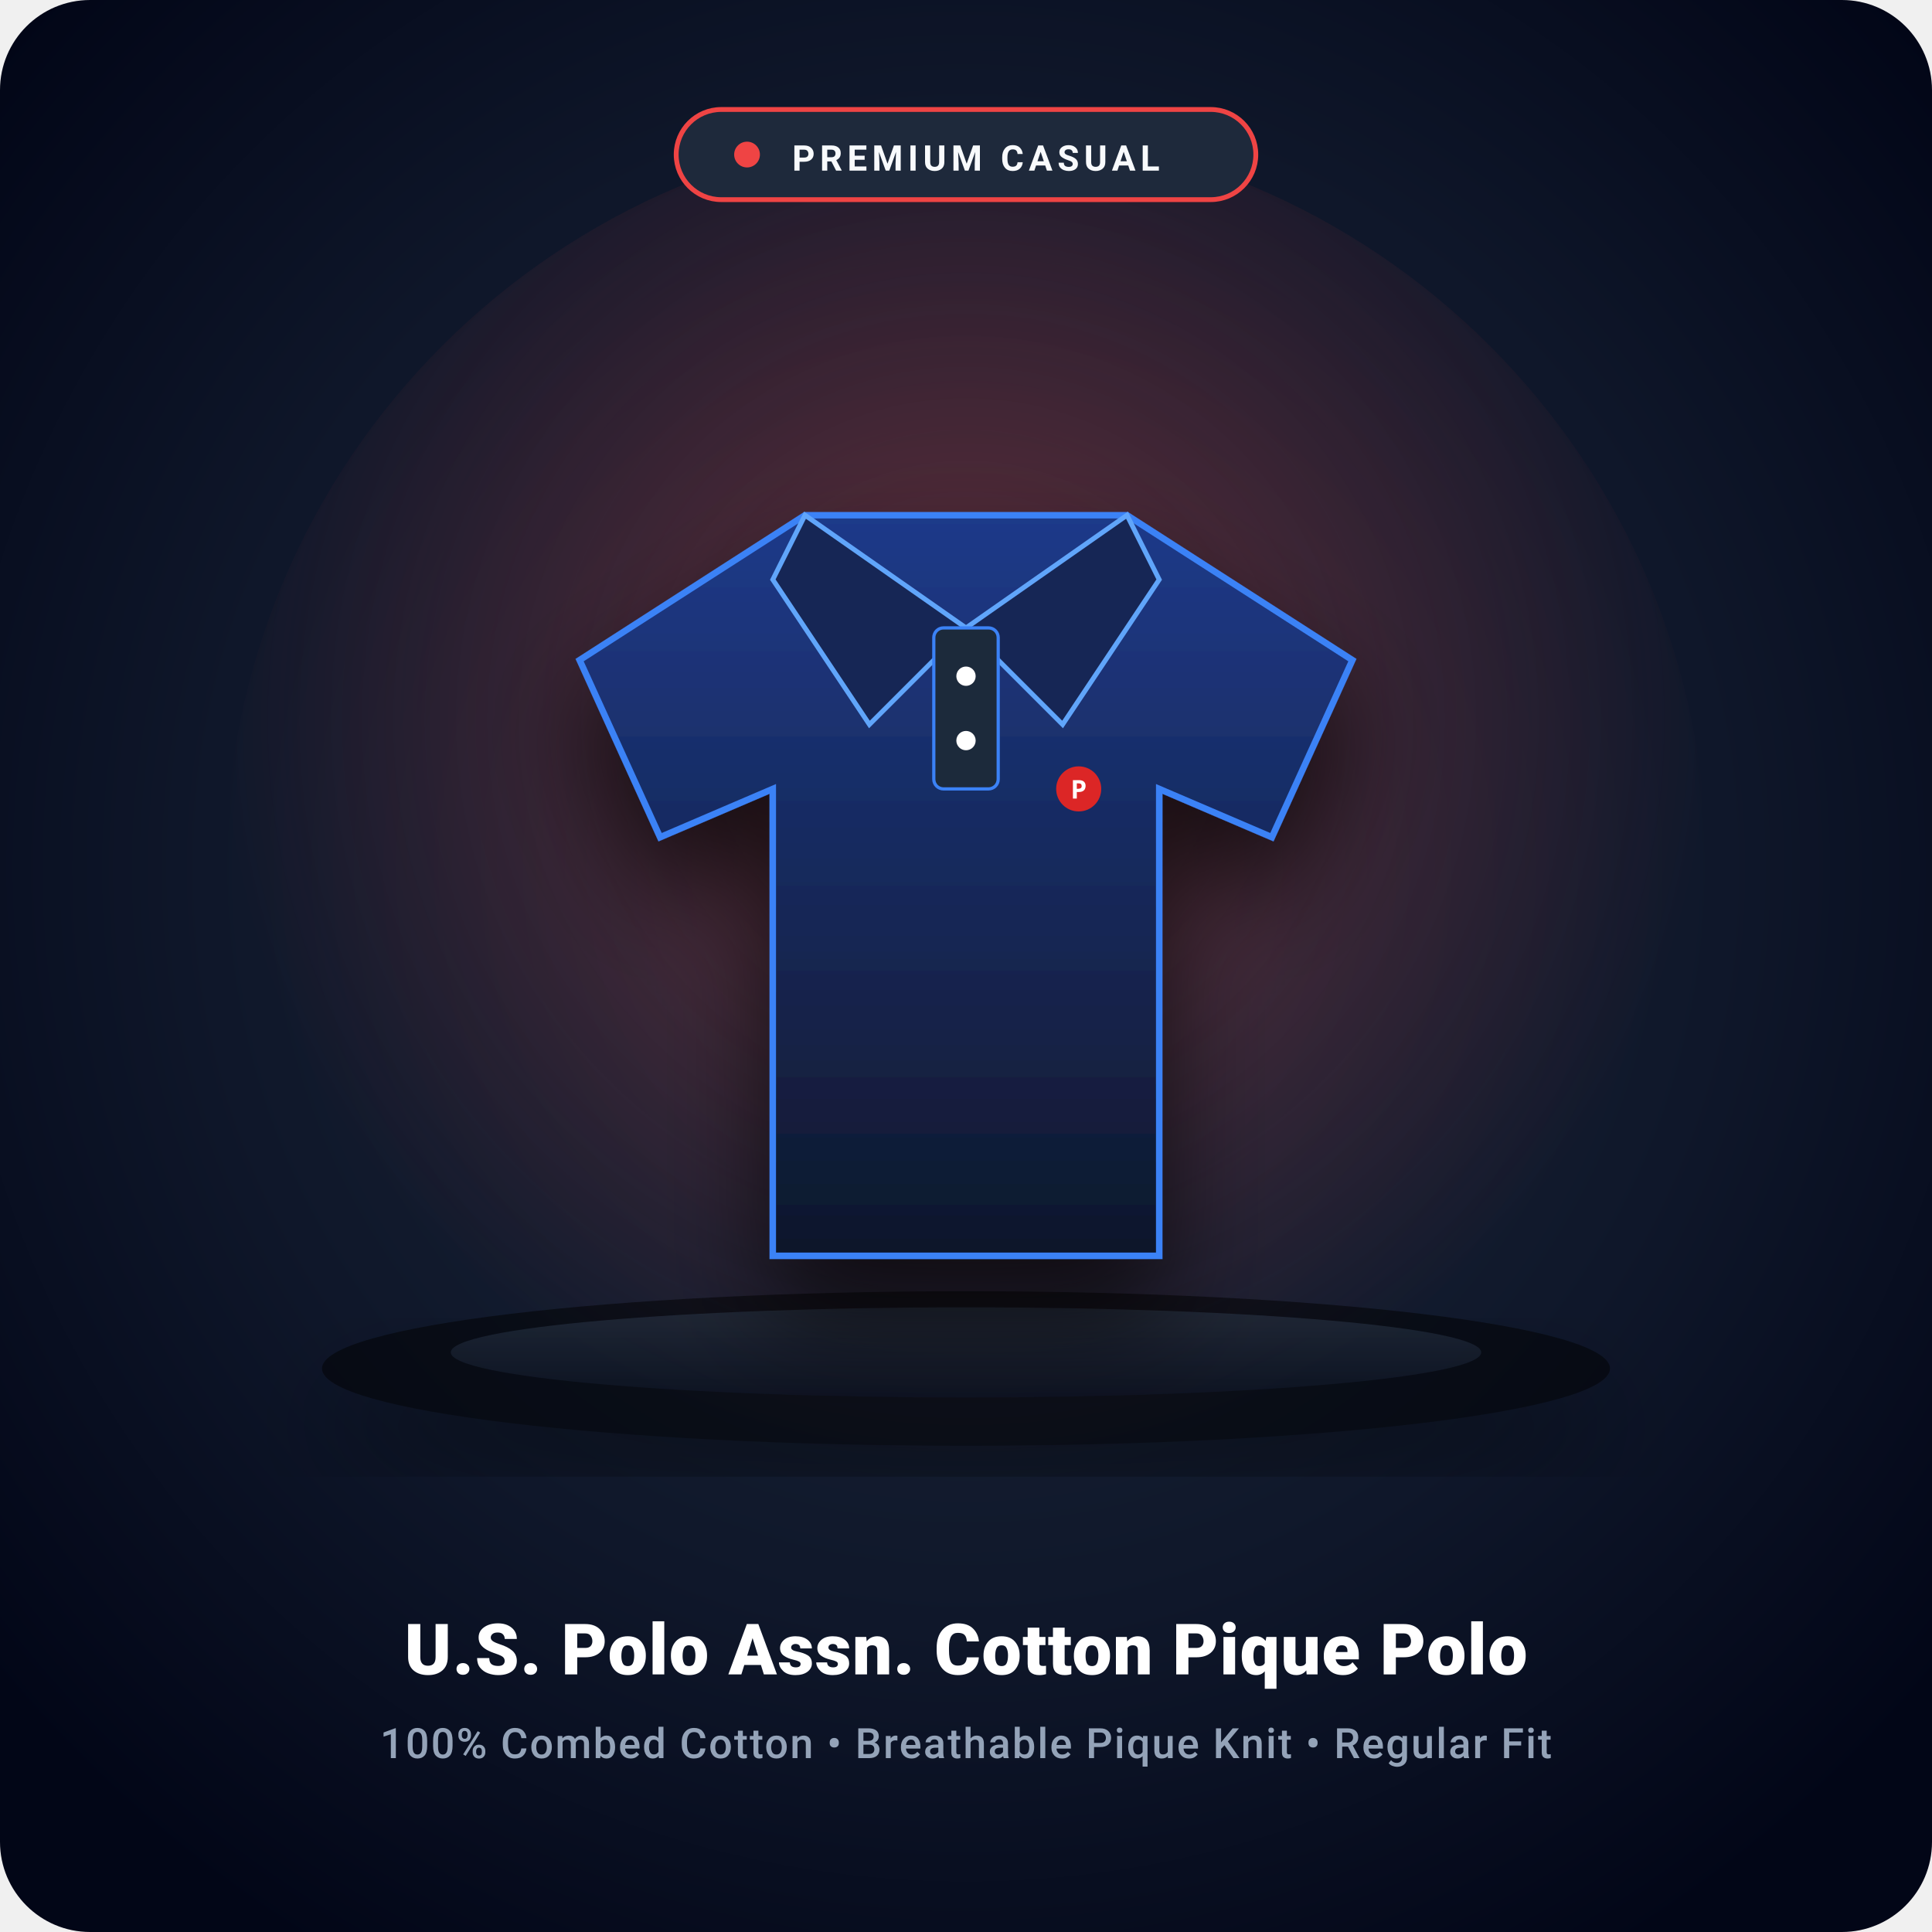
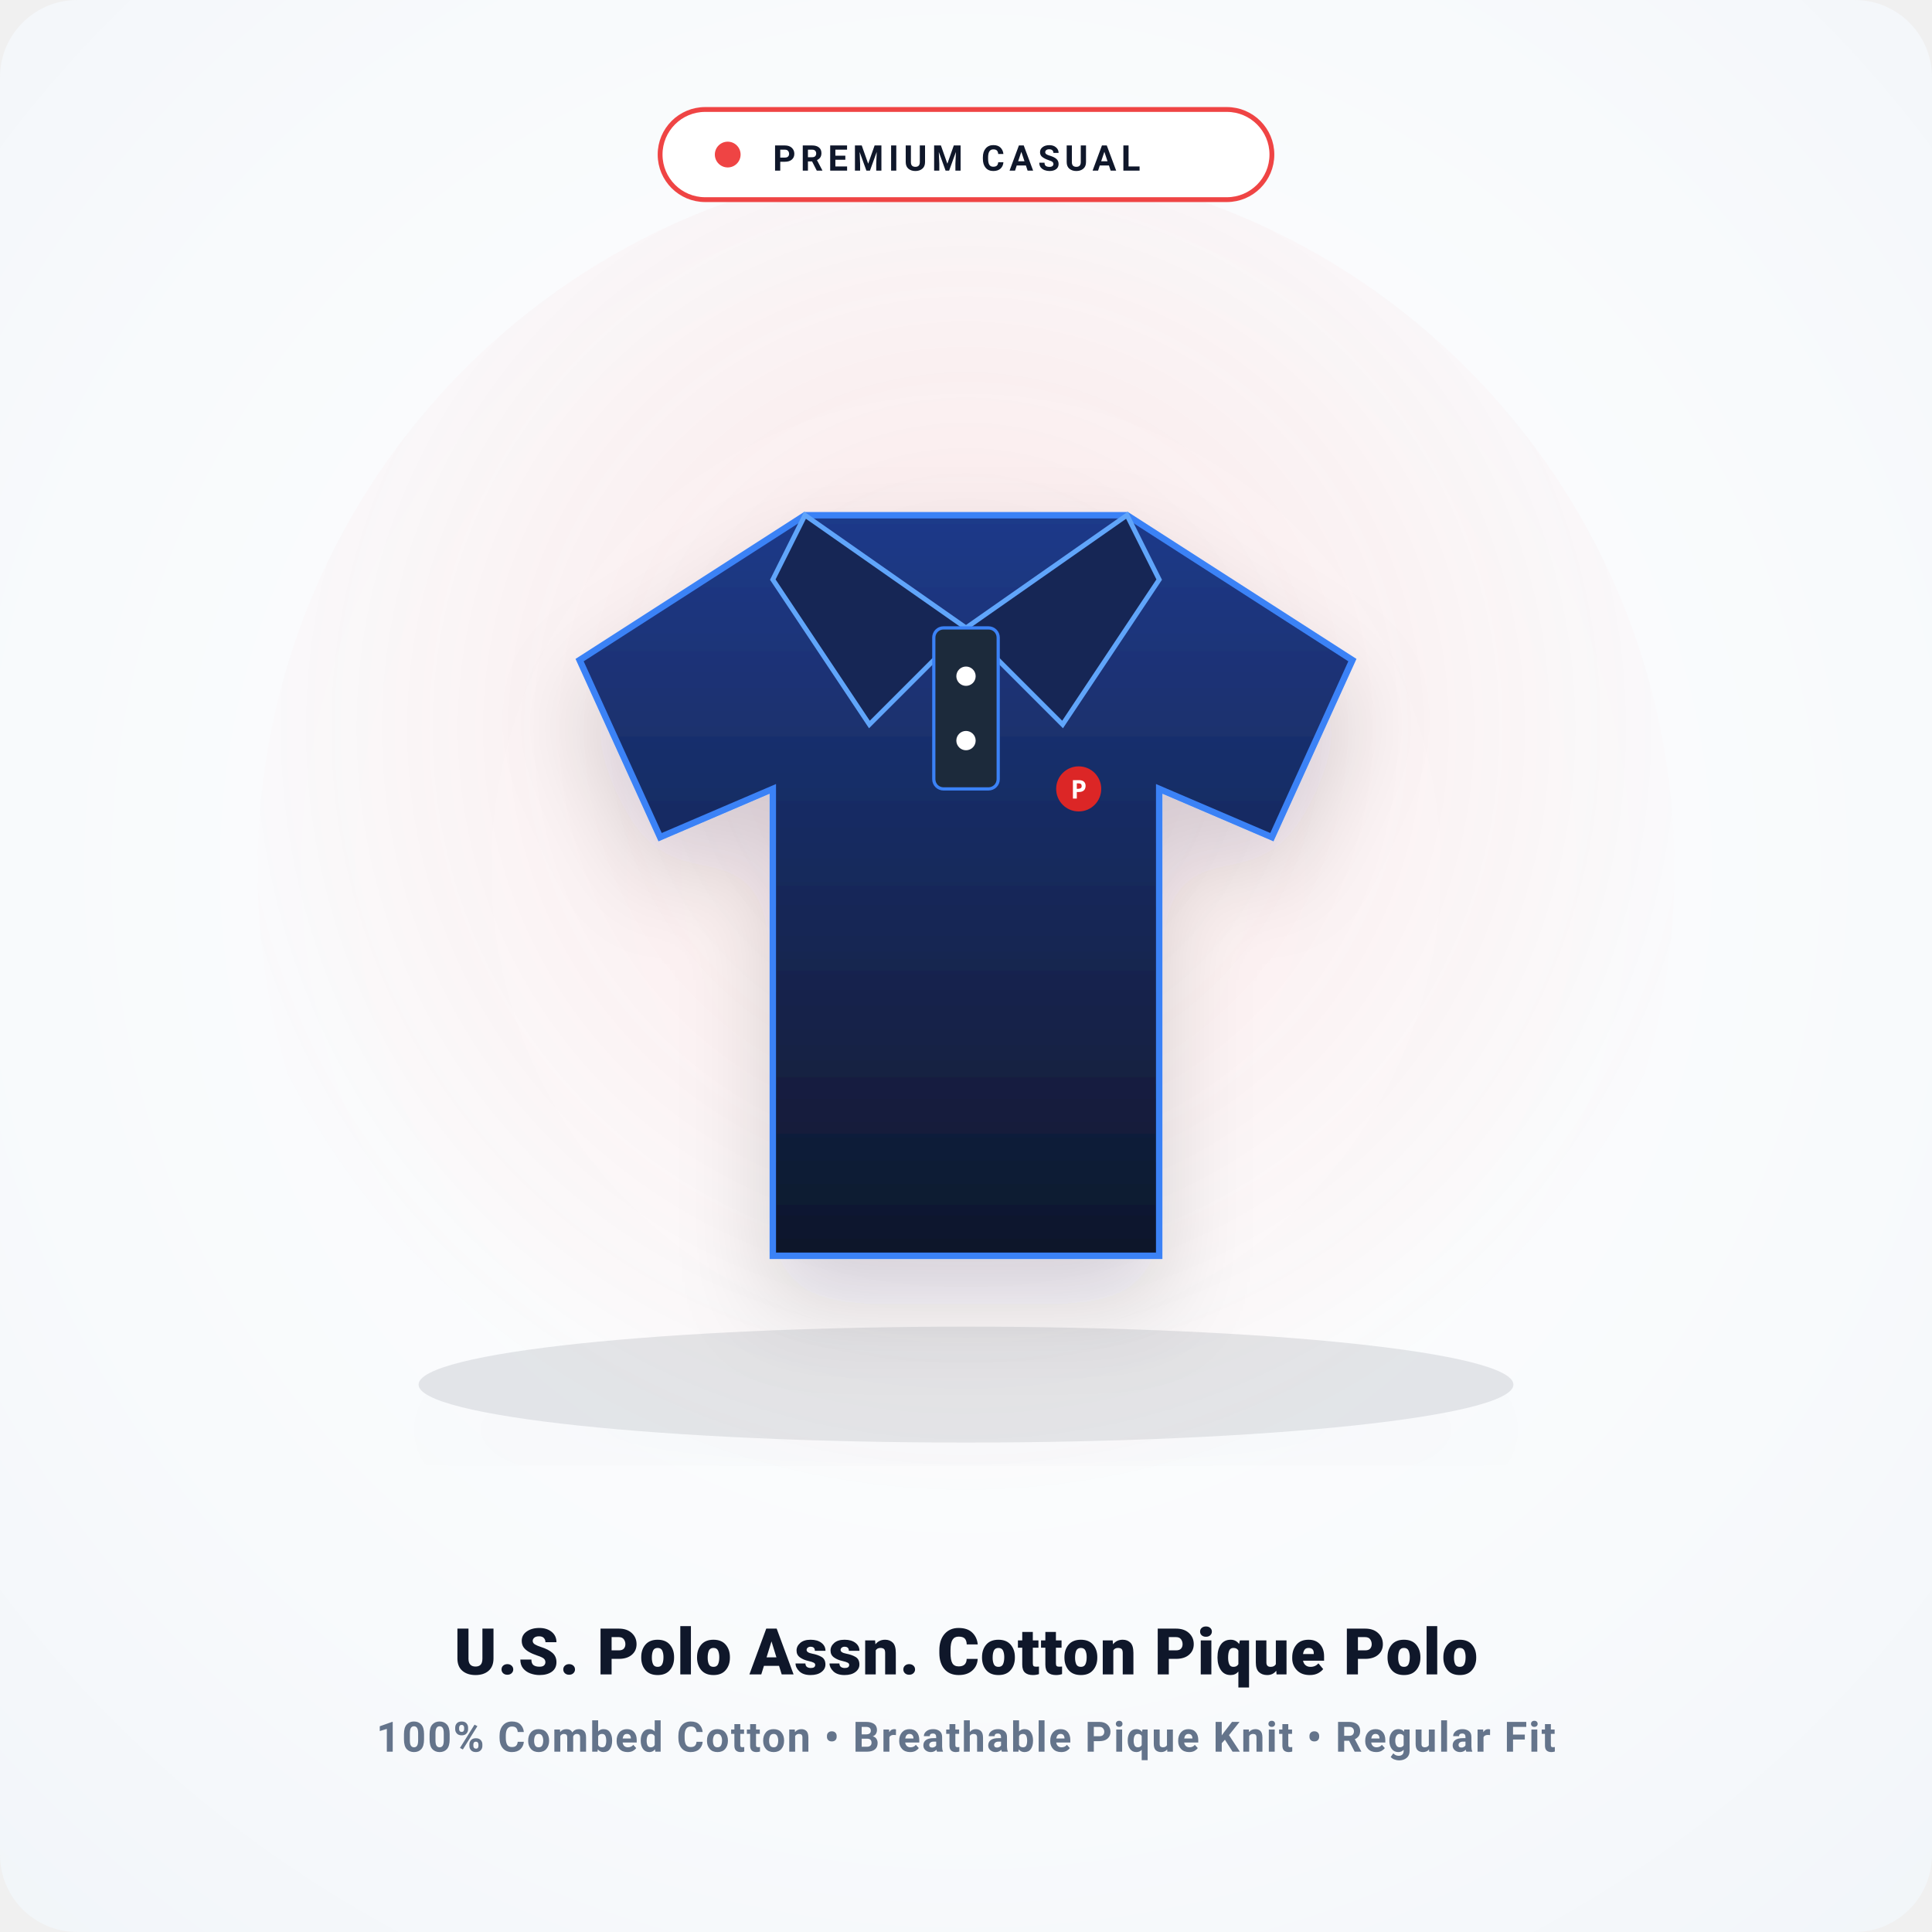
<svg xmlns="http://www.w3.org/2000/svg" viewBox="0 0 600 600" width="100%" height="100%">
  <defs>
-     <radialGradient id="bgGlow" cx="50%" cy="45%" r="65%">
-       <stop offset="0%" stop-color="#1e293b" />
-       <stop offset="60%" stop-color="#0f172a" />
-       <stop offset="100%" stop-color="#020617" />
+     <radialGradient id="bgGlow" cx="50%" cy="45%" r="75%">
+       <stop offset="0%" stop-color="#ffffff" />
+       <stop offset="65%" stop-color="#f8fafc" />
+       <stop offset="100%" stop-color="#f1f5f9" />
    </radialGradient>
-     <radialGradient id="spotlight" cx="50%" cy="40%" r="50%">
-       <stop offset="0%" stop-color="#ef4444" stop-opacity="0.35" />
+     <radialGradient id="spotlight" cx="50%" cy="40%" r="55%">
+       <stop offset="0%" stop-color="#ef4444" stop-opacity="0.12" />
      <stop offset="100%" stop-color="#ef4444" stop-opacity="0" />
    </radialGradient>
-     <linearGradient id="podiumGrad" x1="0%" y1="0%" x2="0%" y2="100%">
-       <stop offset="0%" stop-color="#334155" stop-opacity="0.8" />
-       <stop offset="100%" stop-color="#0f172a" stop-opacity="0.9" />
-     </linearGradient>
    <filter id="dropShadow" x="-20%" y="-20%" width="140%" height="140%">
-       <feDropShadow dx="0" dy="18" stdDeviation="16" flood-color="#000000" flood-opacity="0.65" />
-     </filter>
-     <filter id="softGlow" x="-20%" y="-20%" width="140%" height="140%">
-       <feGaussianBlur stdDeviation="8" result="blur" />
-       <feComposite in="SourceGraphic" in2="blur" operator="over" />
+       <feDropShadow dx="0" dy="14" stdDeviation="14" flood-color="#0f172a" flood-opacity="0.15" />
    </filter>
  </defs>
-   <rect width="600" height="600" fill="url(#bgGlow)" rx="28" />
-   <circle cx="300" cy="270" r="230" fill="url(#spotlight)" />
-   <ellipse cx="300" cy="425" rx="200" ry="24" fill="#000000" opacity="0.5" filter="url(#dropShadow)" />
-   <ellipse cx="300" cy="420" rx="160" ry="14" fill="url(#podiumGrad)" opacity="0.6" />
+   <rect width="600" height="600" fill="url(#bgGlow)" rx="24" />
+   <circle cx="300" cy="270" r="220" fill="url(#spotlight)" />
+   <ellipse cx="300" cy="430" rx="170" ry="18" fill="#0f172a" opacity="0.1" filter="url(#dropShadow)" />
  <g transform="translate(300, 48)">
-     <rect x="-90" y="-14" width="180" height="28" rx="14" fill="#1e293b" stroke="#ef4444" stroke-width="1.5" />
-     <circle cx="-68" cy="0" r="4" fill="#ef4444" />
-     <text x="-54" y="5" font-family="-apple-system, BlinkMacSystemFont, 'Segoe UI', Roboto, sans-serif" font-size="11" font-weight="700" fill="#f8fafc" letter-spacing="1.5">PREMIUM CASUAL</text>
+     <rect x="-95" y="-14" width="190" height="28" rx="14" fill="#ffffff" stroke="#ef4444" stroke-width="1.5" />
+     <circle cx="-74" cy="0" r="4" fill="#ef4444" />
+     <text x="-60" y="5" font-family="-apple-system, BlinkMacSystemFont, 'Segoe UI', Roboto, sans-serif" font-size="11" font-weight="700" fill="#0f172a" letter-spacing="1.5">PREMIUM CASUAL</text>
  </g>
  <g id="productArtwork" filter="url(#dropShadow)">
    <g transform="translate(160, 130)">
      <defs>
        <linearGradient id="poloBlue" x1="0%" y1="0%" x2="0%" y2="100%">
          <stop offset="0%" stop-color="#1e3a8a" />
          <stop offset="100%" stop-color="#0f172a" />
        </linearGradient>
      </defs>
      <path d="M 90,30 L 190,30 L 260,75 L 235,130 L 200,115 L 200,260 L 80,260 L 80,115 L 45,130 L 20,75 Z" fill="url(#poloBlue)" stroke="#3b82f6" stroke-width="2" />
      <polygon points="90,30 140,65 110,95 80,50" fill="#172554" stroke="#60a5fa" stroke-width="1.5" />
      <polygon points="190,30 140,65 170,95 200,50" fill="#172554" stroke="#60a5fa" stroke-width="1.5" />
      <rect x="130" y="65" width="20" height="50" rx="3" fill="#1e293b" stroke="#3b82f6" stroke-width="1" />
      <circle cx="140" cy="80" r="3" fill="#ffffff" />
      <circle cx="140" cy="100" r="3" fill="#ffffff" />
      <circle cx="175" cy="115" r="7" fill="#dc2626" />
      <text x="175" y="118" font-family="sans-serif" font-size="8" font-weight="900" fill="#ffffff" text-anchor="middle">P</text>
    </g>
  </g>
  <g transform="translate(300, 520)">
-     <text x="0" y="0" font-family="-apple-system, BlinkMacSystemFont, 'Segoe UI', Roboto, sans-serif" font-size="22" font-weight="800" fill="#ffffff" text-anchor="middle" letter-spacing="0.3">U.S. Polo Assn. Cotton Pique Polo</text>
-     <text x="0" y="26" font-family="-apple-system, BlinkMacSystemFont, 'Segoe UI', Roboto, sans-serif" font-size="13" font-weight="500" fill="#94a3b8" text-anchor="middle" letter-spacing="0.5">100% Combed Cotton • Breathable Pique Knit • Regular Fit</text>
+     <text x="0" y="0" font-family="-apple-system, BlinkMacSystemFont, 'Segoe UI', Roboto, sans-serif" font-size="20" font-weight="800" fill="#0f172a" text-anchor="middle" letter-spacing="0.3">U.S. Polo Assn. Cotton Pique Polo</text>
+     <text x="0" y="24" font-family="-apple-system, BlinkMacSystemFont, 'Segoe UI', Roboto, sans-serif" font-size="13" font-weight="600" fill="#64748b" text-anchor="middle" letter-spacing="0.5">100% Combed Cotton • Breathable Pique Knit • Regular Fit</text>
  </g>
</svg>
